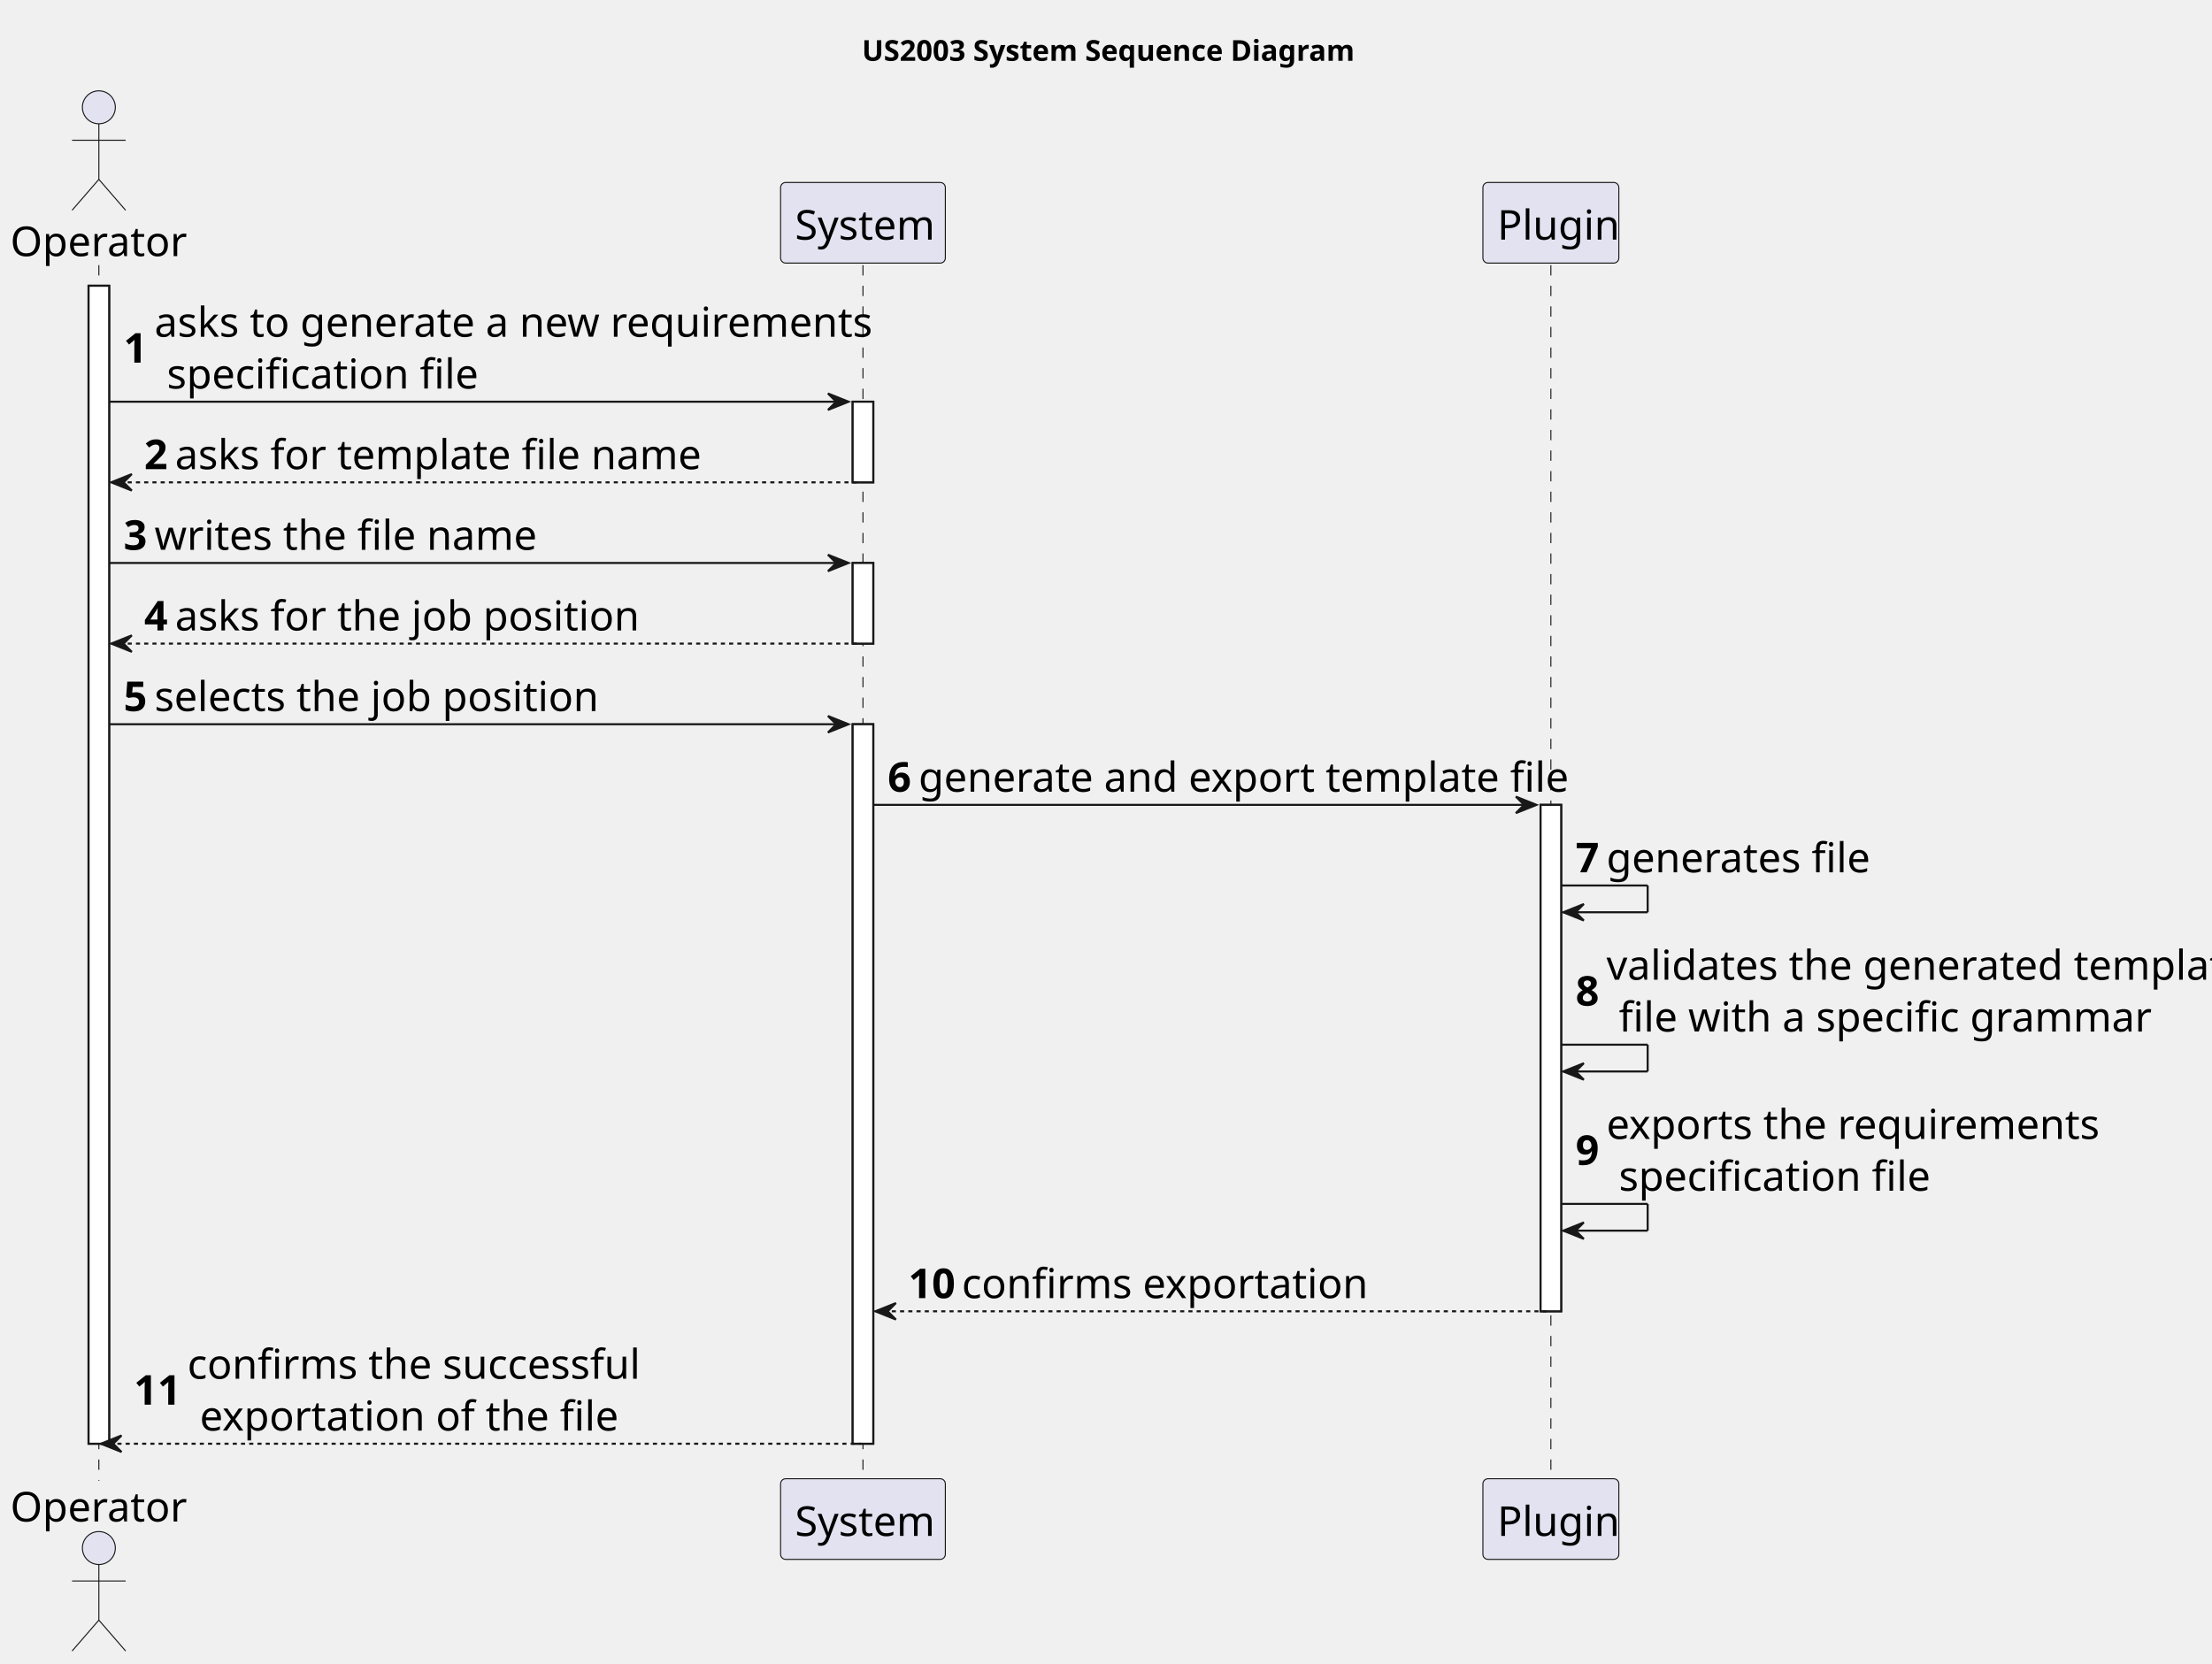
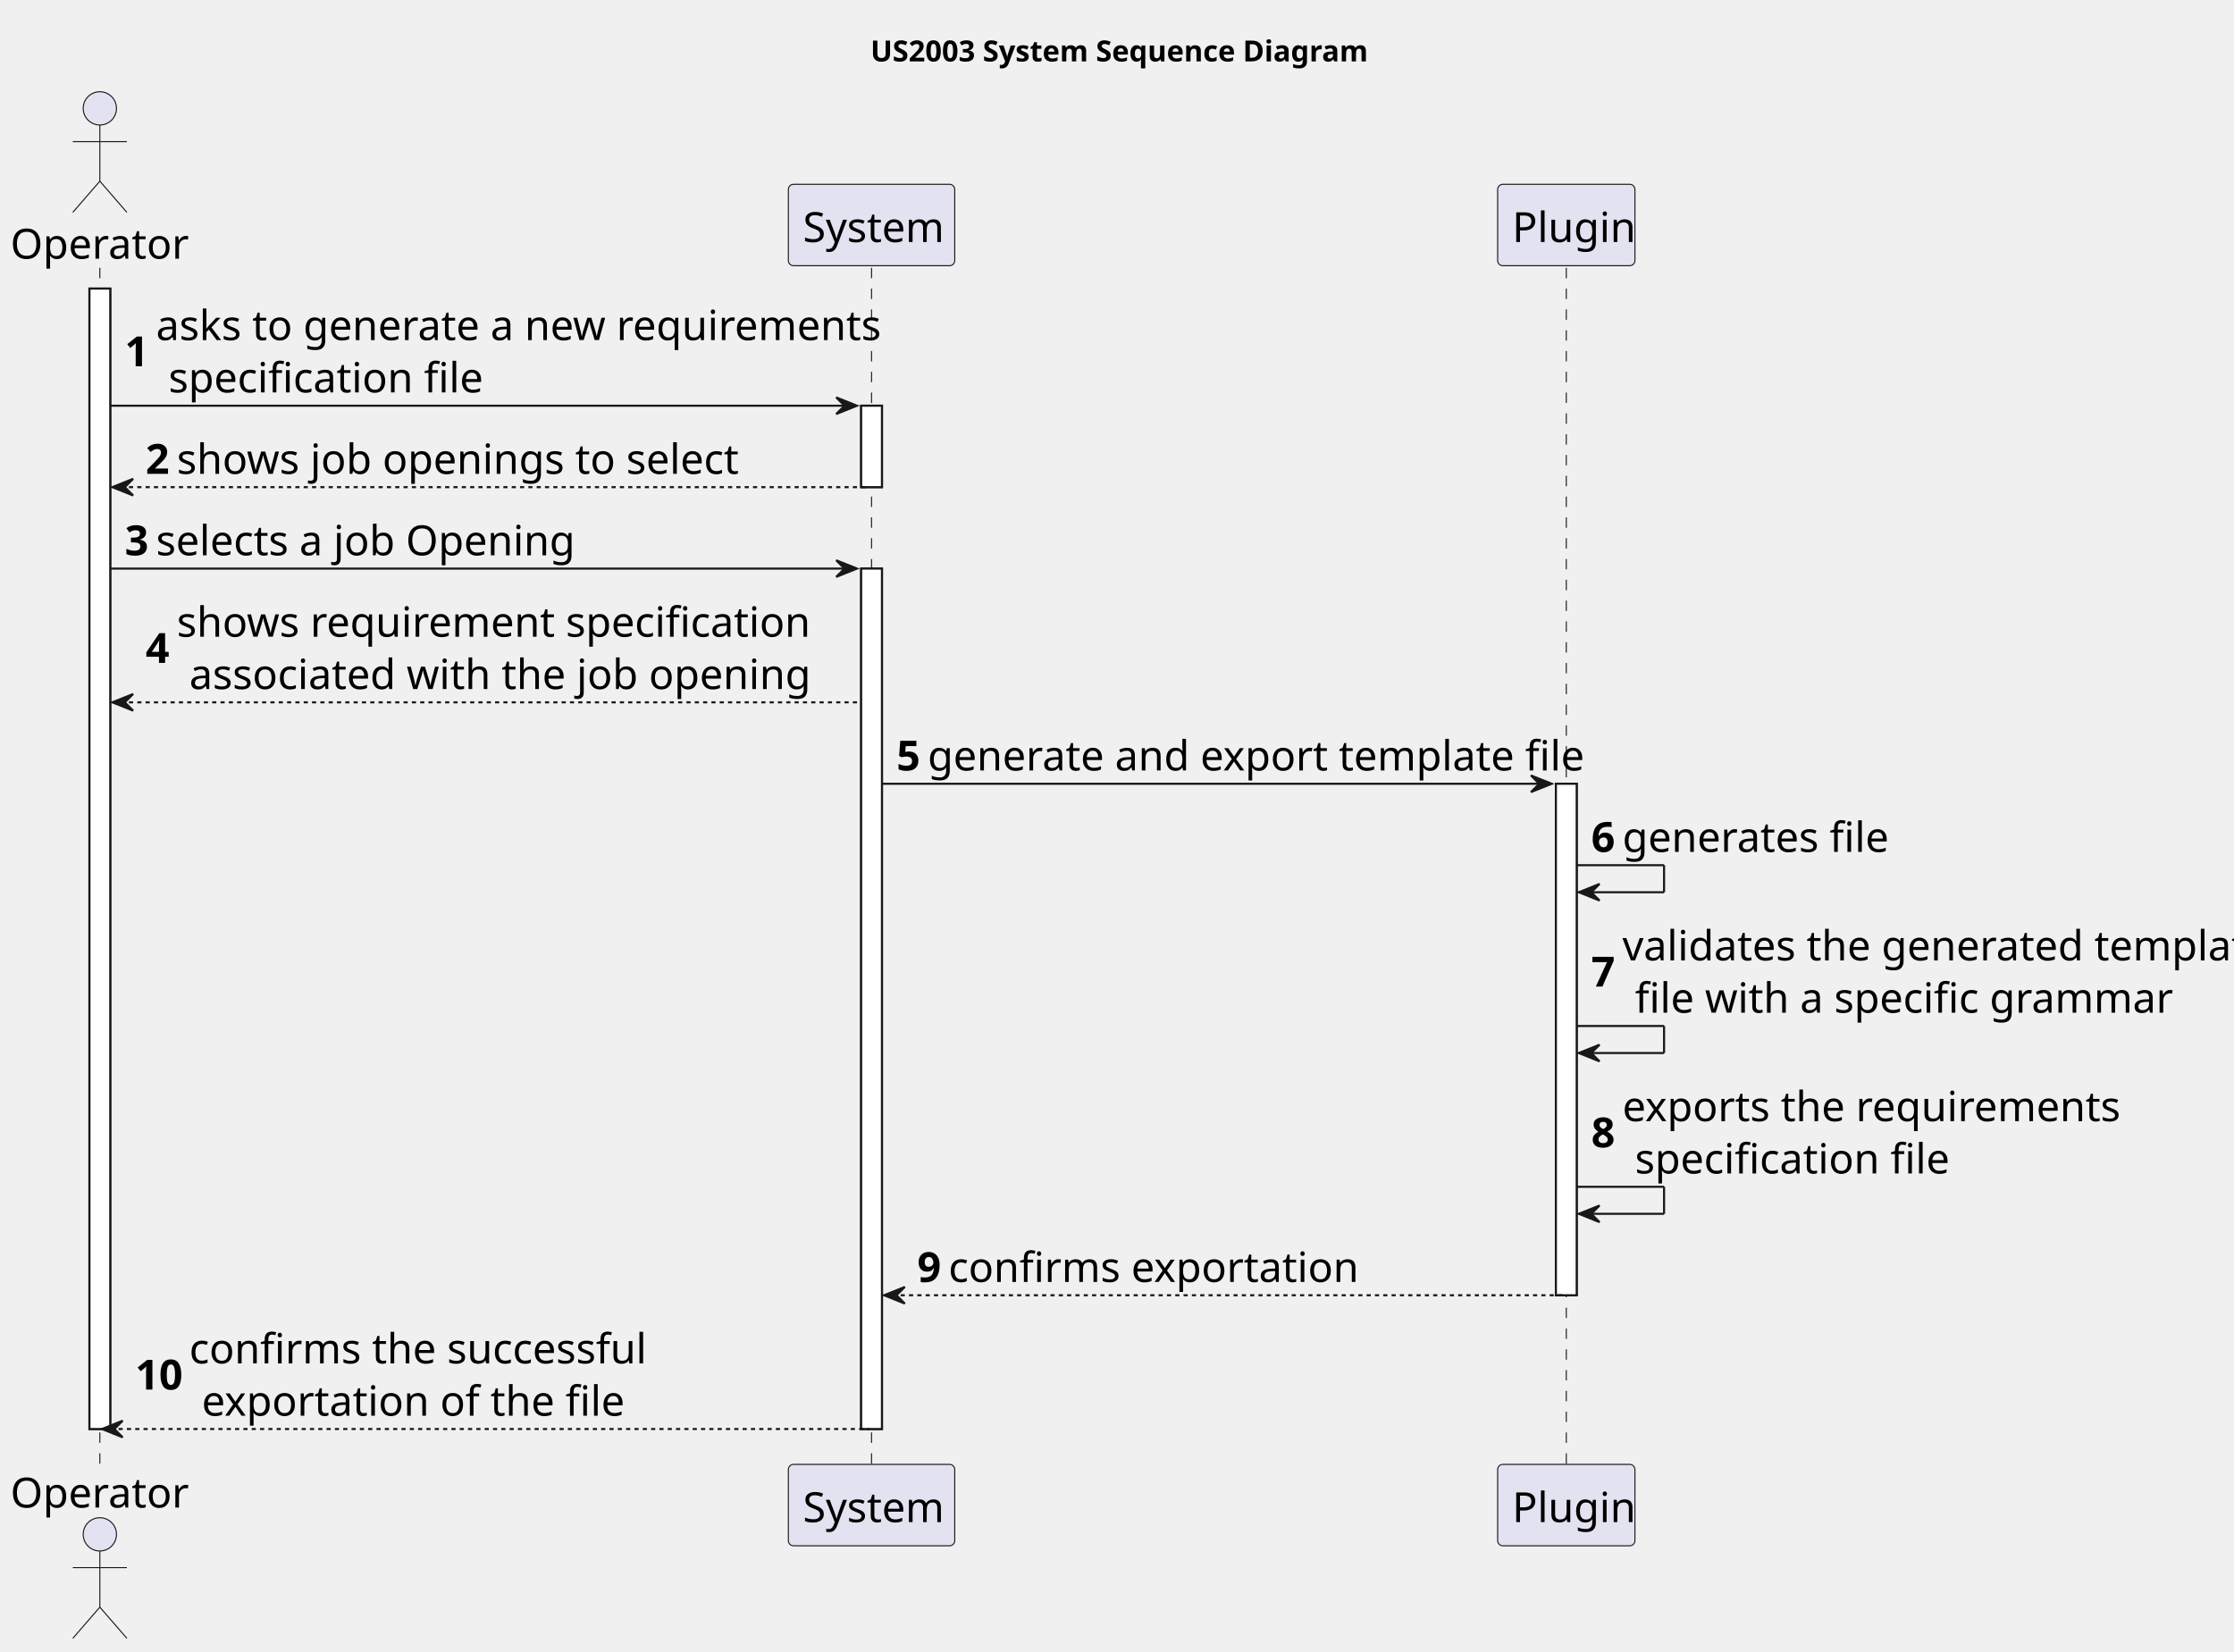
- <svg xmlns="http://www.w3.org/2000/svg" contentStyleType="text/css" height="808px" preserveAspectRatio="none" style="width:1074px;height:808px;background:#FFFFFF;" version="1.1" viewBox="0 0 1074 808" width="1074px" zoomAndPan="magnify">
+ <svg xmlns="http://www.w3.org/2000/svg" contentStyleType="text/css" height="794px" preserveAspectRatio="none" style="width:1074px;height:794px;background:#FFFFFF;" version="1.1" viewBox="0 0 1074 794" width="1074px" zoomAndPan="magnify">
  <defs />
  <g>
    <text fill="#000000" font-family="sans-serif" font-size="14" font-weight="bold" lengthAdjust="spacing" textLength="241" x="418.5" y="29.533">US2003 System Sequence Diagram</text>
-     <rect fill="#FFFFFF" height="562.344" style="stroke:#181818;stroke-width:1.0;" width="10" x="43" y="138.766" />
+     <rect fill="#FFFFFF" height="548.344" style="stroke:#181818;stroke-width:1.0;" width="10" x="43" y="138.766" />
    <rect fill="#FFFFFF" height="39.156" style="stroke:#181818;stroke-width:1.0;" width="10" x="414" y="195.078" />
-     <rect fill="#FFFFFF" height="39.156" style="stroke:#181818;stroke-width:1.0;" width="10" x="414" y="273.391" />
-     <rect fill="#FFFFFF" height="349.406" style="stroke:#181818;stroke-width:1.0;" width="10" x="414" y="351.703" />
-     <rect fill="#FFFFFF" height="245.938" style="stroke:#181818;stroke-width:1.0;" width="10" x="748" y="390.859" />
-     <line style="stroke:#181818;stroke-width:0.5;stroke-dasharray:5.0,5.0;" x1="48" x2="48" y1="128.766" y2="719.109" />
-     <line style="stroke:#181818;stroke-width:0.5;stroke-dasharray:5.0,5.0;" x1="419" x2="419" y1="128.766" y2="719.109" />
-     <line style="stroke:#181818;stroke-width:0.5;stroke-dasharray:5.0,5.0;" x1="753" x2="753" y1="128.766" y2="719.109" />
+     <rect fill="#FFFFFF" height="413.719" style="stroke:#181818;stroke-width:1.0;" width="10" x="414" y="273.391" />
+     <rect fill="#FFFFFF" height="245.938" style="stroke:#181818;stroke-width:1.0;" width="10" x="748" y="376.859" />
+     <line style="stroke:#181818;stroke-width:0.5;stroke-dasharray:5.0,5.0;" x1="48" x2="48" y1="128.766" y2="705.109" />
+     <line style="stroke:#181818;stroke-width:0.5;stroke-dasharray:5.0,5.0;" x1="419" x2="419" y1="128.766" y2="705.109" />
+     <line style="stroke:#181818;stroke-width:0.5;stroke-dasharray:5.0,5.0;" x1="753" x2="753" y1="128.766" y2="705.109" />
    <text fill="#000000" font-family="sans-serif" font-size="20" lengthAdjust="spacing" textLength="80" x="5" y="124.371">Operator</text>
    <ellipse cx="48" cy="52.109" fill="#E2E2F0" rx="8" ry="8" style="stroke:#181818;stroke-width:0.5;" />
    <path d="M48,60.109 L48,87.109 M35,68.109 L61,68.109 M48,87.109 L35,102.109 M48,87.109 L61,102.109 " fill="none" style="stroke:#181818;stroke-width:0.5;" />
-     <text fill="#000000" font-family="sans-serif" font-size="20" lengthAdjust="spacing" textLength="80" x="5" y="738.871">Operator</text>
-     <ellipse cx="48" cy="751.766" fill="#E2E2F0" rx="8" ry="8" style="stroke:#181818;stroke-width:0.5;" />
-     <path d="M48,759.766 L48,786.766 M35,767.766 L61,767.766 M48,786.766 L35,801.766 M48,786.766 L61,801.766 " fill="none" style="stroke:#181818;stroke-width:0.5;" />
+     <text fill="#000000" font-family="sans-serif" font-size="20" lengthAdjust="spacing" textLength="80" x="5" y="724.871">Operator</text>
+     <ellipse cx="48" cy="737.766" fill="#E2E2F0" rx="8" ry="8" style="stroke:#181818;stroke-width:0.5;" />
+     <path d="M48,745.766 L48,772.766 M35,753.766 L61,753.766 M48,772.766 L35,787.766 M48,772.766 L61,787.766 " fill="none" style="stroke:#181818;stroke-width:0.5;" />
    <rect fill="#E2E2F0" height="39.156" rx="2.5" ry="2.5" style="stroke:#181818;stroke-width:0.5;" width="80" x="379" y="88.609" />
    <text fill="#000000" font-family="sans-serif" font-size="20" lengthAdjust="spacing" textLength="66" x="386" y="116.371">System</text>
-     <rect fill="#E2E2F0" height="39.156" rx="2.5" ry="2.5" style="stroke:#181818;stroke-width:0.5;" width="80" x="379" y="718.109" />
-     <text fill="#000000" font-family="sans-serif" font-size="20" lengthAdjust="spacing" textLength="66" x="386" y="745.871">System</text>
+     <rect fill="#E2E2F0" height="39.156" rx="2.5" ry="2.5" style="stroke:#181818;stroke-width:0.5;" width="80" x="379" y="704.109" />
+     <text fill="#000000" font-family="sans-serif" font-size="20" lengthAdjust="spacing" textLength="66" x="386" y="731.871">System</text>
    <rect fill="#E2E2F0" height="39.156" rx="2.5" ry="2.5" style="stroke:#181818;stroke-width:0.5;" width="66" x="720" y="88.609" />
    <text fill="#000000" font-family="sans-serif" font-size="20" lengthAdjust="spacing" textLength="52" x="727" y="116.371">Plugin</text>
-     <rect fill="#E2E2F0" height="39.156" rx="2.5" ry="2.5" style="stroke:#181818;stroke-width:0.5;" width="66" x="720" y="718.109" />
-     <text fill="#000000" font-family="sans-serif" font-size="20" lengthAdjust="spacing" textLength="52" x="727" y="745.871">Plugin</text>
-     <rect fill="#FFFFFF" height="562.344" style="stroke:#181818;stroke-width:1.0;" width="10" x="43" y="138.766" />
+     <rect fill="#E2E2F0" height="39.156" rx="2.5" ry="2.5" style="stroke:#181818;stroke-width:0.5;" width="66" x="720" y="704.109" />
+     <text fill="#000000" font-family="sans-serif" font-size="20" lengthAdjust="spacing" textLength="52" x="727" y="731.871">Plugin</text>
+     <rect fill="#FFFFFF" height="548.344" style="stroke:#181818;stroke-width:1.0;" width="10" x="43" y="138.766" />
    <rect fill="#FFFFFF" height="39.156" style="stroke:#181818;stroke-width:1.0;" width="10" x="414" y="195.078" />
-     <rect fill="#FFFFFF" height="39.156" style="stroke:#181818;stroke-width:1.0;" width="10" x="414" y="273.391" />
-     <rect fill="#FFFFFF" height="349.406" style="stroke:#181818;stroke-width:1.0;" width="10" x="414" y="351.703" />
-     <rect fill="#FFFFFF" height="245.938" style="stroke:#181818;stroke-width:1.0;" width="10" x="748" y="390.859" />
+     <rect fill="#FFFFFF" height="413.719" style="stroke:#181818;stroke-width:1.0;" width="10" x="414" y="273.391" />
+     <rect fill="#FFFFFF" height="245.938" style="stroke:#181818;stroke-width:1.0;" width="10" x="748" y="376.859" />
    <polygon fill="#181818" points="402,191.078,412,195.078,402,199.078,406,195.078" style="stroke:#181818;stroke-width:1.0;" />
    <line style="stroke:#181818;stroke-width:1.0;" x1="53" x2="408" y1="195.078" y2="195.078" />
    <text fill="#000000" font-family="sans-serif" font-size="20" font-weight="bold" lengthAdjust="spacing" textLength="11" x="60" y="176.106">1</text>
    <text fill="#000000" font-family="sans-serif" font-size="20" lengthAdjust="spacing" textLength="327" x="75" y="163.527">asks to generate a new requirements</text>
    <text fill="#000000" font-family="sans-serif" font-size="20" lengthAdjust="spacing" textLength="139" x="81" y="188.684">specification file</text>
    <polygon fill="#181818" points="64,230.234,54,234.234,64,238.234,60,234.234" style="stroke:#181818;stroke-width:1.0;" />
    <line style="stroke:#181818;stroke-width:1.0;stroke-dasharray:2.0,2.0;" x1="58" x2="418" y1="234.234" y2="234.234" />
    <text fill="#000000" font-family="sans-serif" font-size="20" font-weight="bold" lengthAdjust="spacing" textLength="11" x="70" y="227.84">2</text>
-     <text fill="#000000" font-family="sans-serif" font-size="20" lengthAdjust="spacing" textLength="238" x="85" y="227.84">asks for template file name</text>
+     <text fill="#000000" font-family="sans-serif" font-size="20" lengthAdjust="spacing" textLength="253" x="85" y="227.84">shows job openings to select</text>
    <polygon fill="#181818" points="402,269.391,412,273.391,402,277.391,406,273.391" style="stroke:#181818;stroke-width:1.0;" />
    <line style="stroke:#181818;stroke-width:1.0;" x1="53" x2="408" y1="273.391" y2="273.391" />
    <text fill="#000000" font-family="sans-serif" font-size="20" font-weight="bold" lengthAdjust="spacing" textLength="11" x="60" y="266.996">3</text>
-     <text fill="#000000" font-family="sans-serif" font-size="20" lengthAdjust="spacing" textLength="171" x="75" y="266.996">writes the file name</text>
-     <polygon fill="#181818" points="64,308.547,54,312.547,64,316.547,60,312.547" style="stroke:#181818;stroke-width:1.0;" />
-     <line style="stroke:#181818;stroke-width:1.0;stroke-dasharray:2.0,2.0;" x1="58" x2="418" y1="312.547" y2="312.547" />
-     <text fill="#000000" font-family="sans-serif" font-size="20" font-weight="bold" lengthAdjust="spacing" textLength="11" x="70" y="306.152">4</text>
-     <text fill="#000000" font-family="sans-serif" font-size="20" lengthAdjust="spacing" textLength="209" x="85" y="306.152">asks for the job position</text>
-     <polygon fill="#181818" points="402,347.703,412,351.703,402,355.703,406,351.703" style="stroke:#181818;stroke-width:1.0;" />
-     <line style="stroke:#181818;stroke-width:1.0;" x1="53" x2="408" y1="351.703" y2="351.703" />
-     <text fill="#000000" font-family="sans-serif" font-size="20" font-weight="bold" lengthAdjust="spacing" textLength="11" x="60" y="345.309">5</text>
-     <text fill="#000000" font-family="sans-serif" font-size="20" lengthAdjust="spacing" textLength="200" x="75" y="345.309">selects the job position</text>
-     <polygon fill="#181818" points="736,386.859,746,390.859,736,394.859,740,390.859" style="stroke:#181818;stroke-width:1.0;" />
-     <line style="stroke:#181818;stroke-width:1.0;" x1="424" x2="742" y1="390.859" y2="390.859" />
-     <text fill="#000000" font-family="sans-serif" font-size="20" font-weight="bold" lengthAdjust="spacing" textLength="11" x="431" y="384.465">6</text>
-     <text fill="#000000" font-family="sans-serif" font-size="20" lengthAdjust="spacing" textLength="290" x="446" y="384.465">generate and export template file</text>
-     <line style="stroke:#181818;stroke-width:1.0;" x1="758" x2="800" y1="430.016" y2="430.016" />
-     <line style="stroke:#181818;stroke-width:1.0;" x1="800" x2="800" y1="430.016" y2="443.016" />
-     <line style="stroke:#181818;stroke-width:1.0;" x1="759" x2="800" y1="443.016" y2="443.016" />
-     <polygon fill="#181818" points="769,439.016,759,443.016,769,447.016,765,443.016" style="stroke:#181818;stroke-width:1.0;" />
-     <text fill="#000000" font-family="sans-serif" font-size="20" font-weight="bold" lengthAdjust="spacing" textLength="11" x="765" y="423.621">7</text>
-     <text fill="#000000" font-family="sans-serif" font-size="20" lengthAdjust="spacing" textLength="119" x="780" y="423.621">generates file</text>
-     <line style="stroke:#181818;stroke-width:1.0;" x1="758" x2="800" y1="507.328" y2="507.328" />
-     <line style="stroke:#181818;stroke-width:1.0;" x1="800" x2="800" y1="507.328" y2="520.328" />
-     <line style="stroke:#181818;stroke-width:1.0;" x1="759" x2="800" y1="520.328" y2="520.328" />
-     <polygon fill="#181818" points="769,516.328,759,520.328,769,524.328,765,520.328" style="stroke:#181818;stroke-width:1.0;" />
-     <text fill="#000000" font-family="sans-serif" font-size="20" font-weight="bold" lengthAdjust="spacing" textLength="11" x="765" y="488.356">8</text>
-     <text fill="#000000" font-family="sans-serif" font-size="20" lengthAdjust="spacing" textLength="287" x="780" y="475.777">validates the generated template</text>
-     <text fill="#000000" font-family="sans-serif" font-size="20" lengthAdjust="spacing" textLength="240" x="786" y="500.934">file with a specific grammar</text>
-     <line style="stroke:#181818;stroke-width:1.0;" x1="758" x2="800" y1="584.641" y2="584.641" />
-     <line style="stroke:#181818;stroke-width:1.0;" x1="800" x2="800" y1="584.641" y2="597.641" />
-     <line style="stroke:#181818;stroke-width:1.0;" x1="759" x2="800" y1="597.641" y2="597.641" />
-     <polygon fill="#181818" points="769,593.641,759,597.641,769,601.641,765,597.641" style="stroke:#181818;stroke-width:1.0;" />
-     <text fill="#000000" font-family="sans-serif" font-size="20" font-weight="bold" lengthAdjust="spacing" textLength="11" x="765" y="565.668">9</text>
-     <text fill="#000000" font-family="sans-serif" font-size="20" lengthAdjust="spacing" textLength="218" x="780" y="553.09">exports the requirements</text>
-     <text fill="#000000" font-family="sans-serif" font-size="20" lengthAdjust="spacing" textLength="139" x="786" y="578.246">specification file</text>
-     <polygon fill="#181818" points="435,632.797,425,636.797,435,640.797,431,636.797" style="stroke:#181818;stroke-width:1.0;" />
-     <line style="stroke:#181818;stroke-width:1.0;stroke-dasharray:2.0,2.0;" x1="429" x2="752" y1="636.797" y2="636.797" />
-     <text fill="#000000" font-family="sans-serif" font-size="20" font-weight="bold" lengthAdjust="spacing" textLength="22" x="441" y="630.402">10</text>
-     <text fill="#000000" font-family="sans-serif" font-size="20" lengthAdjust="spacing" textLength="177" x="467" y="630.402">confirms exportation</text>
-     <polygon fill="#181818" points="59,697.109,49,701.109,59,705.109,55,701.109" style="stroke:#181818;stroke-width:1.0;" />
-     <line style="stroke:#181818;stroke-width:1.0;stroke-dasharray:2.0,2.0;" x1="53" x2="418" y1="701.109" y2="701.109" />
-     <text fill="#000000" font-family="sans-serif" font-size="20" font-weight="bold" lengthAdjust="spacing" textLength="22" x="65" y="682.137">11</text>
-     <text fill="#000000" font-family="sans-serif" font-size="20" lengthAdjust="spacing" textLength="204" x="91" y="669.559">confirms the successful</text>
-     <text fill="#000000" font-family="sans-serif" font-size="20" lengthAdjust="spacing" textLength="184" x="97" y="694.715">exportation of the file</text>
+     <text fill="#000000" font-family="sans-serif" font-size="20" lengthAdjust="spacing" textLength="190" x="75" y="266.996">selects a job Opening</text>
+     <polygon fill="#181818" points="64,333.703,54,337.703,64,341.703,60,337.703" style="stroke:#181818;stroke-width:1.0;" />
+     <line style="stroke:#181818;stroke-width:1.0;stroke-dasharray:2.0,2.0;" x1="58" x2="413" y1="337.703" y2="337.703" />
+     <text fill="#000000" font-family="sans-serif" font-size="20" font-weight="bold" lengthAdjust="spacing" textLength="11" x="70" y="318.731">4</text>
+     <text fill="#000000" font-family="sans-serif" font-size="20" lengthAdjust="spacing" textLength="280" x="85" y="306.152">shows requirement specification</text>
+     <text fill="#000000" font-family="sans-serif" font-size="20" lengthAdjust="spacing" textLength="275" x="91" y="331.309">associated with the job opening</text>
+     <polygon fill="#181818" points="736,372.859,746,376.859,736,380.859,740,376.859" style="stroke:#181818;stroke-width:1.0;" />
+     <line style="stroke:#181818;stroke-width:1.0;" x1="424" x2="742" y1="376.859" y2="376.859" />
+     <text fill="#000000" font-family="sans-serif" font-size="20" font-weight="bold" lengthAdjust="spacing" textLength="11" x="431" y="370.465">5</text>
+     <text fill="#000000" font-family="sans-serif" font-size="20" lengthAdjust="spacing" textLength="290" x="446" y="370.465">generate and export template file</text>
+     <line style="stroke:#181818;stroke-width:1.0;" x1="758" x2="800" y1="416.016" y2="416.016" />
+     <line style="stroke:#181818;stroke-width:1.0;" x1="800" x2="800" y1="416.016" y2="429.016" />
+     <line style="stroke:#181818;stroke-width:1.0;" x1="759" x2="800" y1="429.016" y2="429.016" />
+     <polygon fill="#181818" points="769,425.016,759,429.016,769,433.016,765,429.016" style="stroke:#181818;stroke-width:1.0;" />
+     <text fill="#000000" font-family="sans-serif" font-size="20" font-weight="bold" lengthAdjust="spacing" textLength="11" x="765" y="409.621">6</text>
+     <text fill="#000000" font-family="sans-serif" font-size="20" lengthAdjust="spacing" textLength="119" x="780" y="409.621">generates file</text>
+     <line style="stroke:#181818;stroke-width:1.0;" x1="758" x2="800" y1="493.328" y2="493.328" />
+     <line style="stroke:#181818;stroke-width:1.0;" x1="800" x2="800" y1="493.328" y2="506.328" />
+     <line style="stroke:#181818;stroke-width:1.0;" x1="759" x2="800" y1="506.328" y2="506.328" />
+     <polygon fill="#181818" points="769,502.328,759,506.328,769,510.328,765,506.328" style="stroke:#181818;stroke-width:1.0;" />
+     <text fill="#000000" font-family="sans-serif" font-size="20" font-weight="bold" lengthAdjust="spacing" textLength="11" x="765" y="474.356">7</text>
+     <text fill="#000000" font-family="sans-serif" font-size="20" lengthAdjust="spacing" textLength="287" x="780" y="461.777">validates the generated template</text>
+     <text fill="#000000" font-family="sans-serif" font-size="20" lengthAdjust="spacing" textLength="240" x="786" y="486.934">file with a specific grammar</text>
+     <line style="stroke:#181818;stroke-width:1.0;" x1="758" x2="800" y1="570.641" y2="570.641" />
+     <line style="stroke:#181818;stroke-width:1.0;" x1="800" x2="800" y1="570.641" y2="583.641" />
+     <line style="stroke:#181818;stroke-width:1.0;" x1="759" x2="800" y1="583.641" y2="583.641" />
+     <polygon fill="#181818" points="769,579.641,759,583.641,769,587.641,765,583.641" style="stroke:#181818;stroke-width:1.0;" />
+     <text fill="#000000" font-family="sans-serif" font-size="20" font-weight="bold" lengthAdjust="spacing" textLength="11" x="765" y="551.668">8</text>
+     <text fill="#000000" font-family="sans-serif" font-size="20" lengthAdjust="spacing" textLength="218" x="780" y="539.09">exports the requirements</text>
+     <text fill="#000000" font-family="sans-serif" font-size="20" lengthAdjust="spacing" textLength="139" x="786" y="564.246">specification file</text>
+     <polygon fill="#181818" points="435,618.797,425,622.797,435,626.797,431,622.797" style="stroke:#181818;stroke-width:1.0;" />
+     <line style="stroke:#181818;stroke-width:1.0;stroke-dasharray:2.0,2.0;" x1="429" x2="752" y1="622.797" y2="622.797" />
+     <text fill="#000000" font-family="sans-serif" font-size="20" font-weight="bold" lengthAdjust="spacing" textLength="11" x="441" y="616.402">9</text>
+     <text fill="#000000" font-family="sans-serif" font-size="20" lengthAdjust="spacing" textLength="177" x="456" y="616.402">confirms exportation</text>
+     <polygon fill="#181818" points="59,683.109,49,687.109,59,691.109,55,687.109" style="stroke:#181818;stroke-width:1.0;" />
+     <line style="stroke:#181818;stroke-width:1.0;stroke-dasharray:2.0,2.0;" x1="53" x2="418" y1="687.109" y2="687.109" />
+     <text fill="#000000" font-family="sans-serif" font-size="20" font-weight="bold" lengthAdjust="spacing" textLength="22" x="65" y="668.137">10</text>
+     <text fill="#000000" font-family="sans-serif" font-size="20" lengthAdjust="spacing" textLength="204" x="91" y="655.559">confirms the successful</text>
+     <text fill="#000000" font-family="sans-serif" font-size="20" lengthAdjust="spacing" textLength="184" x="97" y="680.715">exportation of the file</text>
  </g>
</svg>
